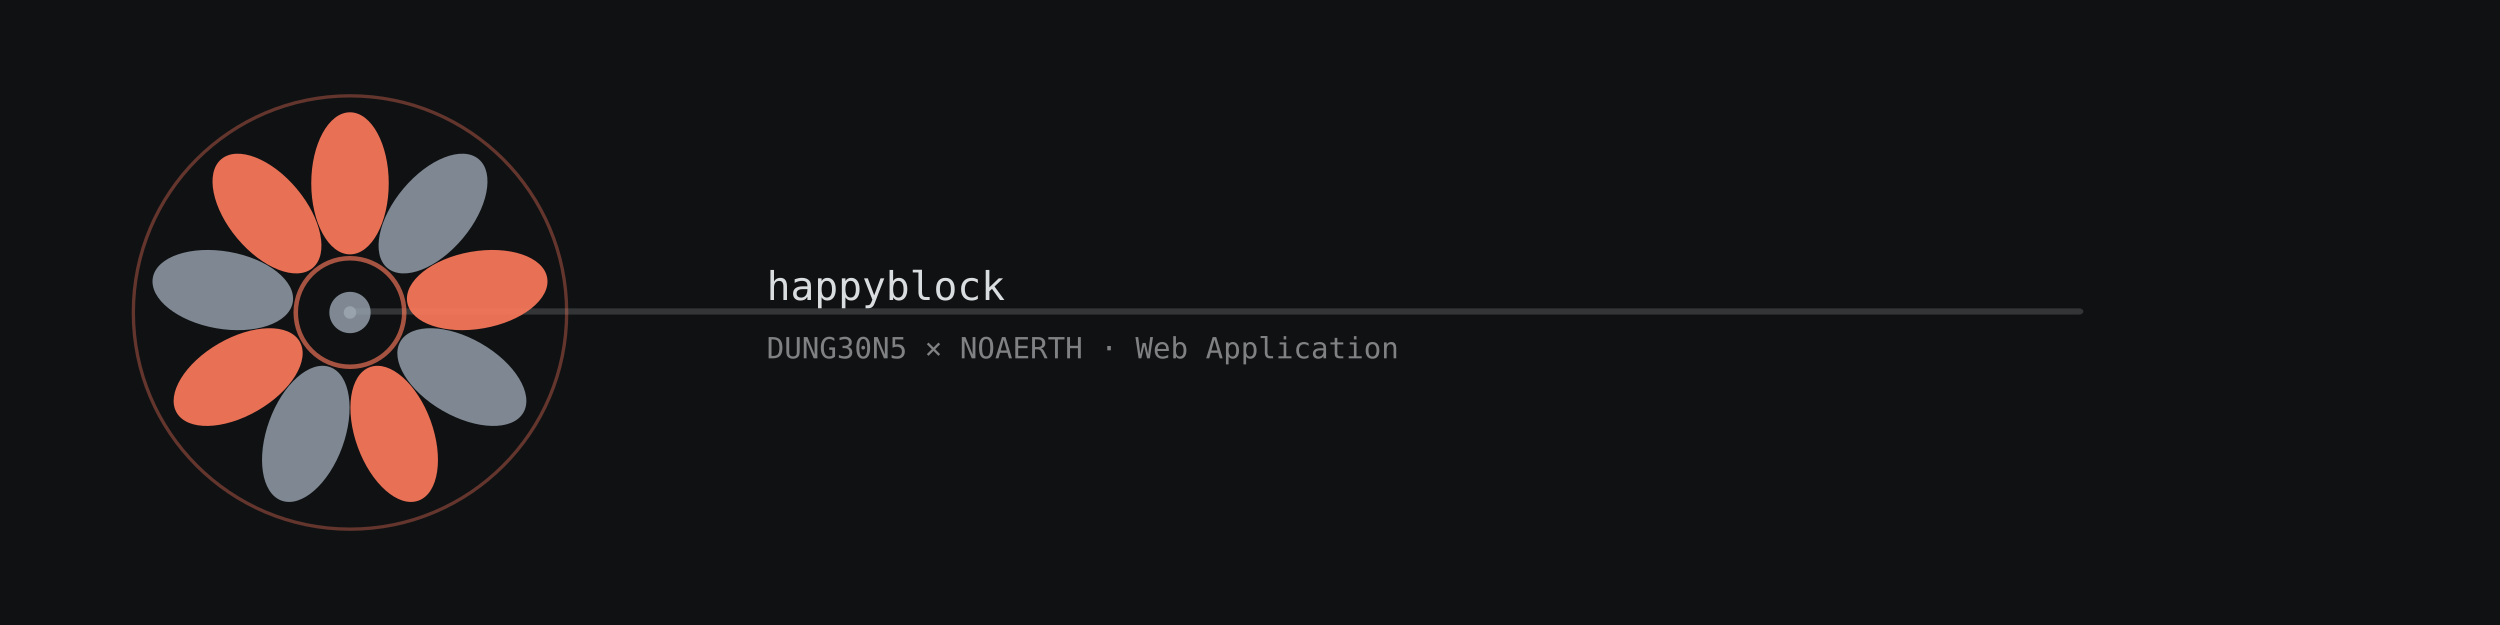
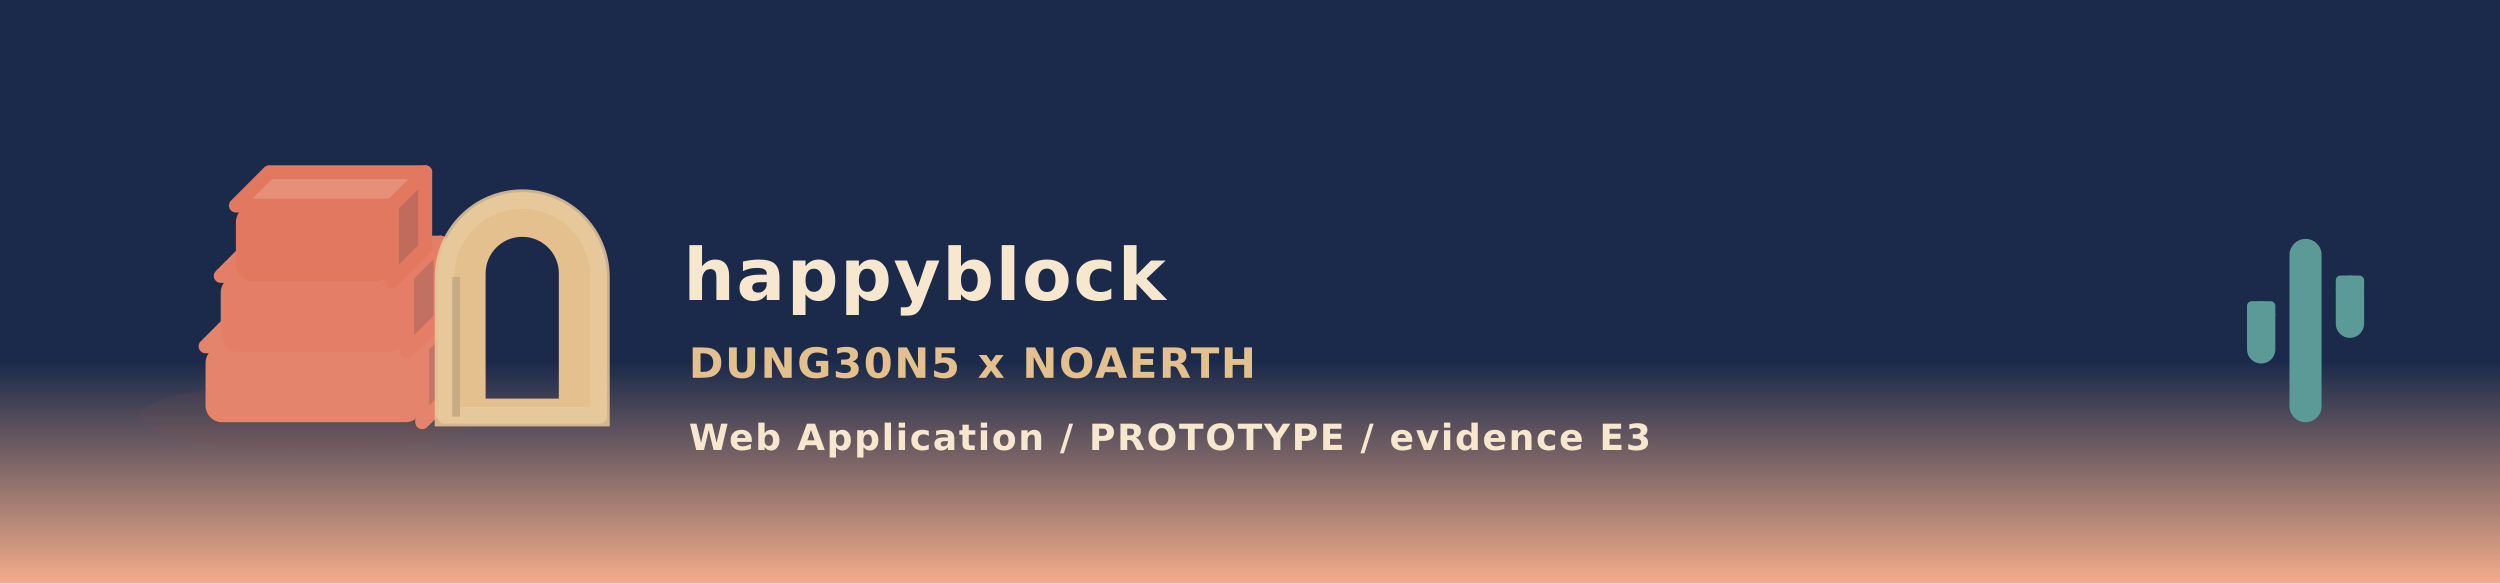
- <svg xmlns="http://www.w3.org/2000/svg" viewBox="0 0 1200 300" width="1200" height="300" role="img" aria-label="happyblock identity object">
-   <rect width="1200" height="300" fill="#0f1113" />
-   <defs>
-     <linearGradient id="gft" x1="0" y1="0" x2="1" y2="1">
-       <stop offset="0%" stop-color="#ff7a5c" />
-       <stop offset="100%" stop-color="#9aa5b1" />
-     </linearGradient>
-   </defs>
-   <rect x="168.00" y="148.00" width="832.00" height="3.00" rx="2.00" fill="rgba(241,243,245,0.160)" opacity="1.00" />
+ <svg xmlns="http://www.w3.org/2000/svg" width="900" height="210" viewBox="0 0 900 210" role="img" aria-label="happyblock - identity object">
+   <linearGradient id="skyf" x1="0" y1="0" x2="0" y2="1">
+     <stop offset="0" stop-color="#1b2a4a" />
+     <stop offset="0.62" stop-color="#1b2a4a" />
+     <stop offset="1" stop-color="#f3ad8a" />
+   </linearGradient>
+   <rect width="900" height="210" fill="url(#skyf)" />
+   <rect x="0" y="352" width="900" height="-142" fill="#e3c08d" />
+   <rect x="0" y="352" width="900" height="3" fill="#e6c596" />
+   <ellipse cx="112" cy="150" rx="62" ry="12" fill="rgba(138,90,68,0.11)" />
  <g>
-     <ellipse cx="168.00" cy="88.00" rx="18.60" ry="34.10" fill="rgba(255,122,92,0.900)" opacity="1.00" transform="rotate(0.0 168.00 88.00)" />
-     <ellipse cx="207.85" cy="102.51" rx="18.60" ry="34.10" fill="rgba(154,165,177,0.800)" opacity="1.00" transform="rotate(40.0 207.85 102.51)" />
-     <ellipse cx="229.06" cy="139.23" rx="18.60" ry="34.10" fill="rgba(255,122,92,0.900)" opacity="1.00" transform="rotate(80.0 229.06 139.23)" />
-     <ellipse cx="221.69" cy="181.00" rx="18.60" ry="34.10" fill="rgba(154,165,177,0.800)" opacity="1.00" transform="rotate(120.0 221.69 181.00)" />
-     <ellipse cx="189.21" cy="208.26" rx="18.60" ry="34.10" fill="rgba(255,122,92,0.900)" opacity="1.00" transform="rotate(160.0 189.21 208.26)" />
-     <ellipse cx="146.79" cy="208.26" rx="18.60" ry="34.10" fill="rgba(154,165,177,0.800)" opacity="1.00" transform="rotate(200.0 146.79 208.26)" />
-     <ellipse cx="114.31" cy="181.00" rx="18.60" ry="34.10" fill="rgba(255,122,92,0.900)" opacity="1.00" transform="rotate(240.0 114.31 181.00)" />
-     <ellipse cx="106.94" cy="139.23" rx="18.60" ry="34.10" fill="rgba(154,165,177,0.800)" opacity="1.00" transform="rotate(280.0 106.94 139.23)" />
-     <ellipse cx="128.15" cy="102.51" rx="18.60" ry="34.10" fill="rgba(255,122,92,0.900)" opacity="1.00" transform="rotate(320.0 128.15 102.51)" />
-     <circle cx="168.00" cy="150.00" r="26.04" fill="none" stroke="rgba(255,122,92,0.900)" stroke-width="2.17" opacity="0.70" />
-     <circle cx="168.00" cy="150.00" r="9.92" fill="rgba(154,165,177,0.800)" opacity="1.00" />
-     <animate attributeName="opacity" values="0.25;1.0;0.25" dur="17.6s" begin="0s" repeatCount="indefinite" />
+     <path d="M74,124.67 L152,124.67 L164,112.67 L86,112.67 Z" fill="#e99a82" stroke="#e5846c" stroke-width="5" stroke-linejoin="round" />
+     <path d="M152,124.67 L164,112.67 L164,140 L152,152 Z" fill="#c37566" stroke="#e5846c" stroke-width="5" stroke-linejoin="round" />
+     <rect x="74" y="124.67" width="78" height="27.33" rx="6" fill="#e5846c" />
+     <path d="M79.46,99.33 L146.54,99.33 L158.54,87.33 L91.46,87.33 Z" fill="#e8957d" stroke="#e47e66" stroke-width="5" stroke-linejoin="round" />
+     <path d="M146.54,99.33 L158.54,87.33 L158.54,114.67 L146.54,126.67 Z" fill="#c27061" stroke="#e47e66" stroke-width="5" stroke-linejoin="round" />
+     <rect x="79.46" y="99.33" width="67.08" height="27.33" rx="6" fill="#e47e66" />
+     <path d="M84.92,74 L141.08,74 L153.08,62 L96.92,62 Z" fill="#e79079" stroke="#e37861" stroke-width="5" stroke-linejoin="round" />
+     <path d="M141.08,74 L153.08,62 L153.08,89.33 L141.08,101.33 Z" fill="#c16b5d" stroke="#e37861" stroke-width="5" stroke-linejoin="round" />
+     <rect x="84.92" y="74" width="56.16" height="27.33" rx="6" fill="#e37861" />
+     <animate attributeName="opacity" values="0.72;1;0.72" dur="6s" begin="0s" repeatCount="indefinite" />
  </g>
-   <g>
-     <ellipse cx="168.00" cy="88.00" rx="18.60" ry="34.10" fill="none" opacity="1.00" transform="rotate(0.0 168.00 88.00)" />
-     <ellipse cx="207.85" cy="102.51" rx="18.60" ry="34.10" fill="none" opacity="1.00" transform="rotate(40.0 207.85 102.51)" />
-     <ellipse cx="229.06" cy="139.23" rx="18.60" ry="34.10" fill="none" opacity="1.00" transform="rotate(80.0 229.06 139.23)" />
-     <ellipse cx="221.69" cy="181.00" rx="18.60" ry="34.10" fill="none" opacity="1.00" transform="rotate(120.0 221.69 181.00)" />
-     <ellipse cx="189.21" cy="208.26" rx="18.60" ry="34.10" fill="none" opacity="1.00" transform="rotate(160.0 189.21 208.26)" />
-     <ellipse cx="146.79" cy="208.26" rx="18.60" ry="34.10" fill="none" opacity="1.00" transform="rotate(200.0 146.79 208.26)" />
-     <ellipse cx="114.31" cy="181.00" rx="18.60" ry="34.10" fill="none" opacity="1.00" transform="rotate(240.0 114.31 181.00)" />
-     <ellipse cx="106.94" cy="139.23" rx="18.60" ry="34.10" fill="none" opacity="1.00" transform="rotate(280.0 106.94 139.23)" />
-     <ellipse cx="128.15" cy="102.51" rx="18.60" ry="34.10" fill="none" opacity="1.00" transform="rotate(320.0 128.15 102.51)" />
-     <circle cx="168.00" cy="150.00" r="26.04" fill="none" stroke="none" stroke-width="2.17" opacity="0.70" />
-     <circle cx="168.00" cy="150.00" r="9.92" fill="none" opacity="1.00" />
-     <animateTransform attributeName="transform" type="rotate" values="0.0 0.00 0.00 360.0 0.00 0.00" dur="35.2s" begin="0s" repeatCount="indefinite" />
-   </g>
-   <g>
-     <circle cx="168.00" cy="150.00" r="104.00" fill="none" stroke="rgba(255,122,92,0.350)" stroke-width="1.60" opacity="1.00" />
-     <animate attributeName="opacity" values="0.25;1.0;0.25" dur="17.6s" begin="0s" repeatCount="indefinite" />
-   </g>
-   <circle cx="168" cy="150" r="3" fill="rgba(154,165,177,0.900)">
-     <animate attributeName="opacity" values="0.35;0.95;0.35" dur="17.6s" begin="0s" repeatCount="indefinite" />
-   </circle>
-   <text x="368" y="144" font-family="ui-monospace,Menlo,monospace" font-size="19" fill="rgba(241,243,245,0.900)">happyblock</text>
-   <text x="368" y="172" font-family="ui-monospace,Menlo,monospace" font-size="14" fill="rgba(241,243,245,0.500)">DUNG30N5 × NOAERTH · Web Application</text>
+   <path d="M160,150 L160,99.68 A28,28 0 0 1 216,99.68 L216,150 Z M172.32,146 L172.32,98.43 A15.68,15.68 0 0 1 203.68,98.43 L203.68,146 Z" fill="#e3c08d" fill-rule="evenodd" stroke="#e3c08d" stroke-width="5" stroke-linejoin="round" />
+   <path d="M160,150 L160,99.68 A28,28 0 0 1 216,99.68 L216,150 Z" fill="none" stroke="#e8c99d" stroke-width="7" stroke-linecap="round" opacity="0.85" />
+   <rect x="162.8" y="99.68" width="2.8" height="50.32" fill="#c7ab84" />
+   <text x="246" y="108" font-family="Verdana,DejaVu Sans,sans-serif" font-size="26" font-weight="700" letter-spacing="0.6" fill="#f6e7ce" text-anchor="start">happyblock</text>
+   <text x="248" y="136" font-family="Verdana,DejaVu Sans,sans-serif" font-size="15" font-weight="700" letter-spacing="0.6" fill="#e3c08d" text-anchor="start">DUNG30N5 x NOAERTH</text>
+   <text x="248" y="162" font-family="Verdana,DejaVu Sans,sans-serif" font-size="13" font-weight="700" letter-spacing="0.6" fill="#f6e7ce" text-anchor="start">Web Application  /  PROTOTYPE  /  evidence E3</text>
+   <rect x="824.22" y="86" width="11.56" height="66" rx="5.78" fill="#5b9a97" />
+   <rect x="808.92" y="108.44" width="10.2" height="22.44" rx="5.1" fill="#5b9a97" />
+   <rect x="808.92" y="108.44" width="10.2" height="6.6" rx="1.7" fill="#5b9a97" />
+   <rect x="840.88" y="99.2" width="10.2" height="22.44" rx="5.1" fill="#5b9a97" />
+   <rect x="840.88" y="99.2" width="10.2" height="6.6" rx="1.7" fill="#5b9a97" />
</svg>
